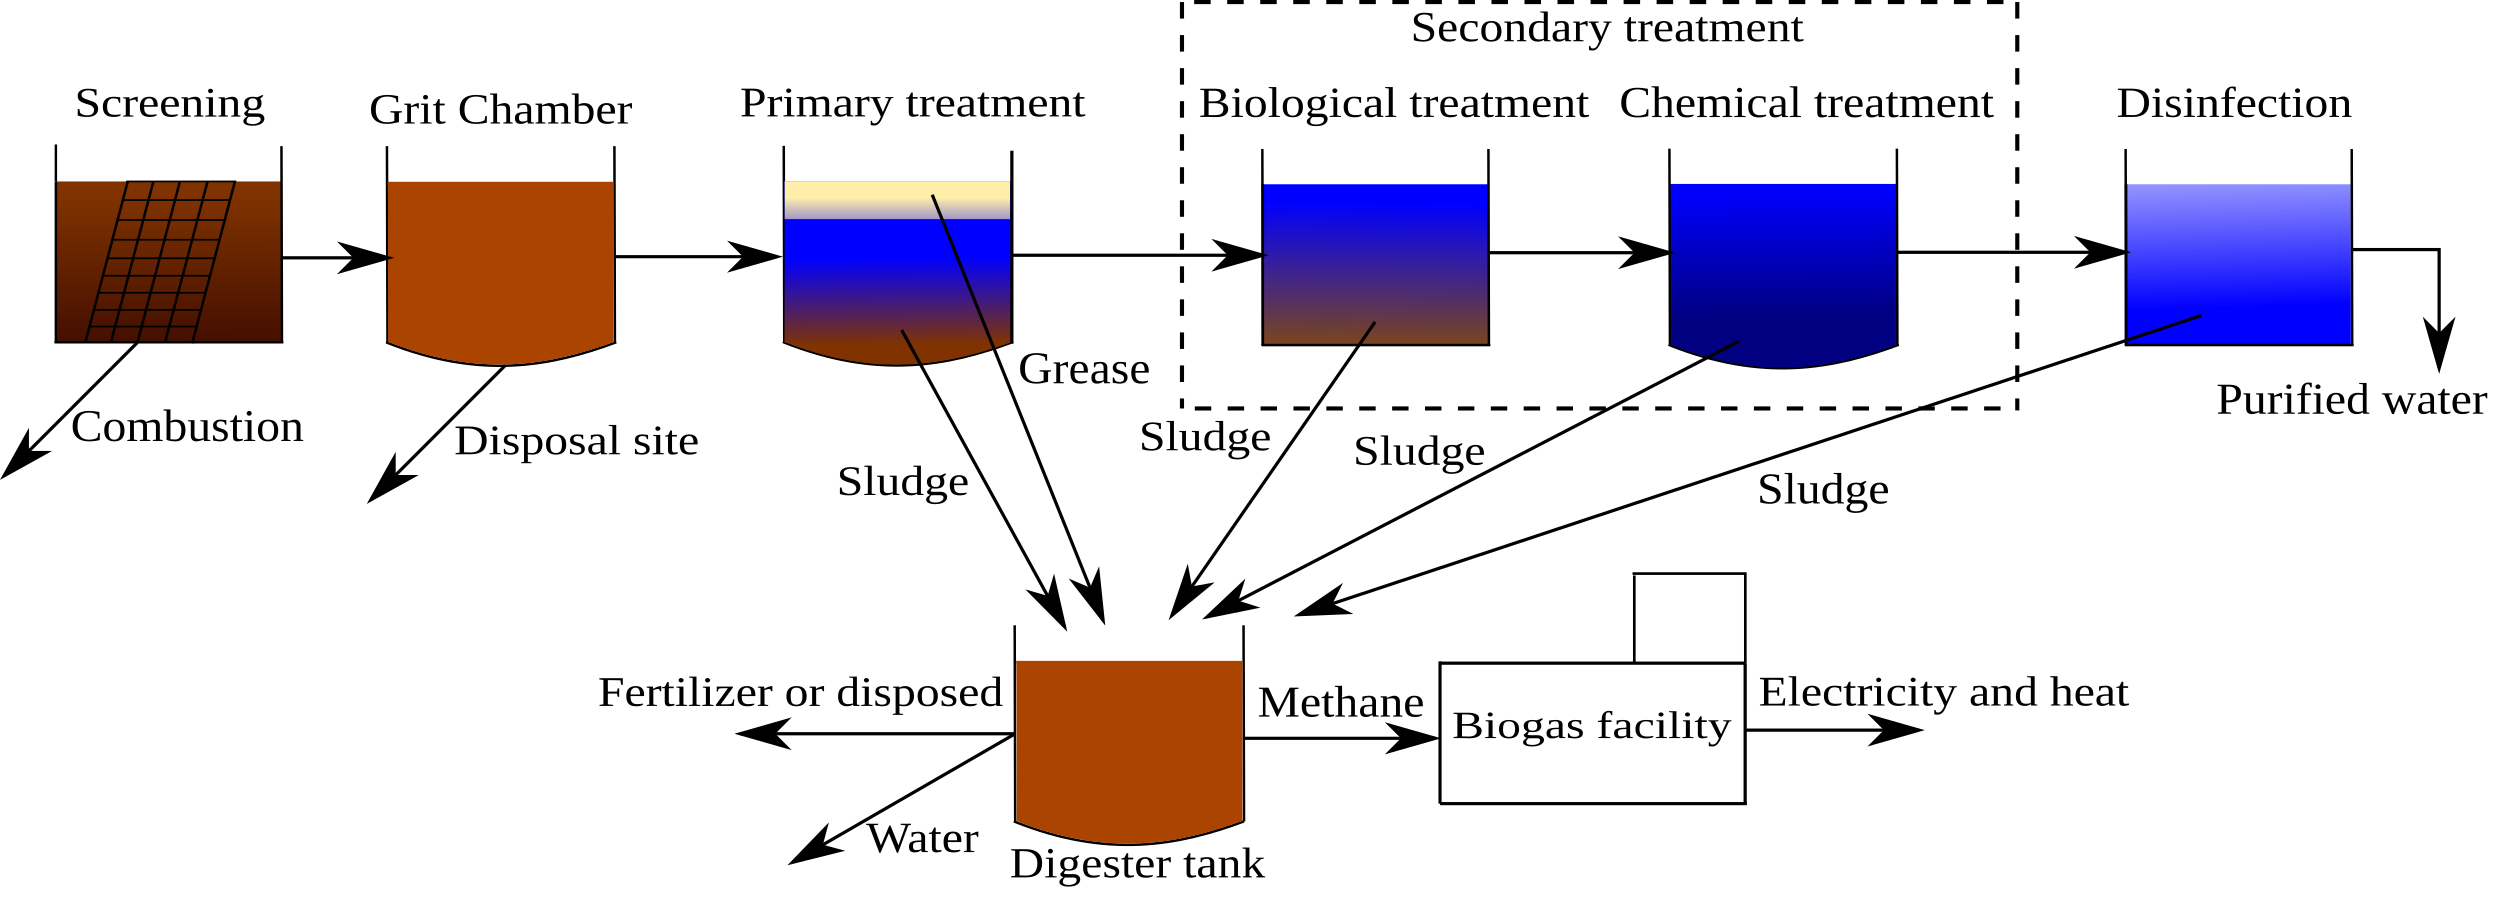
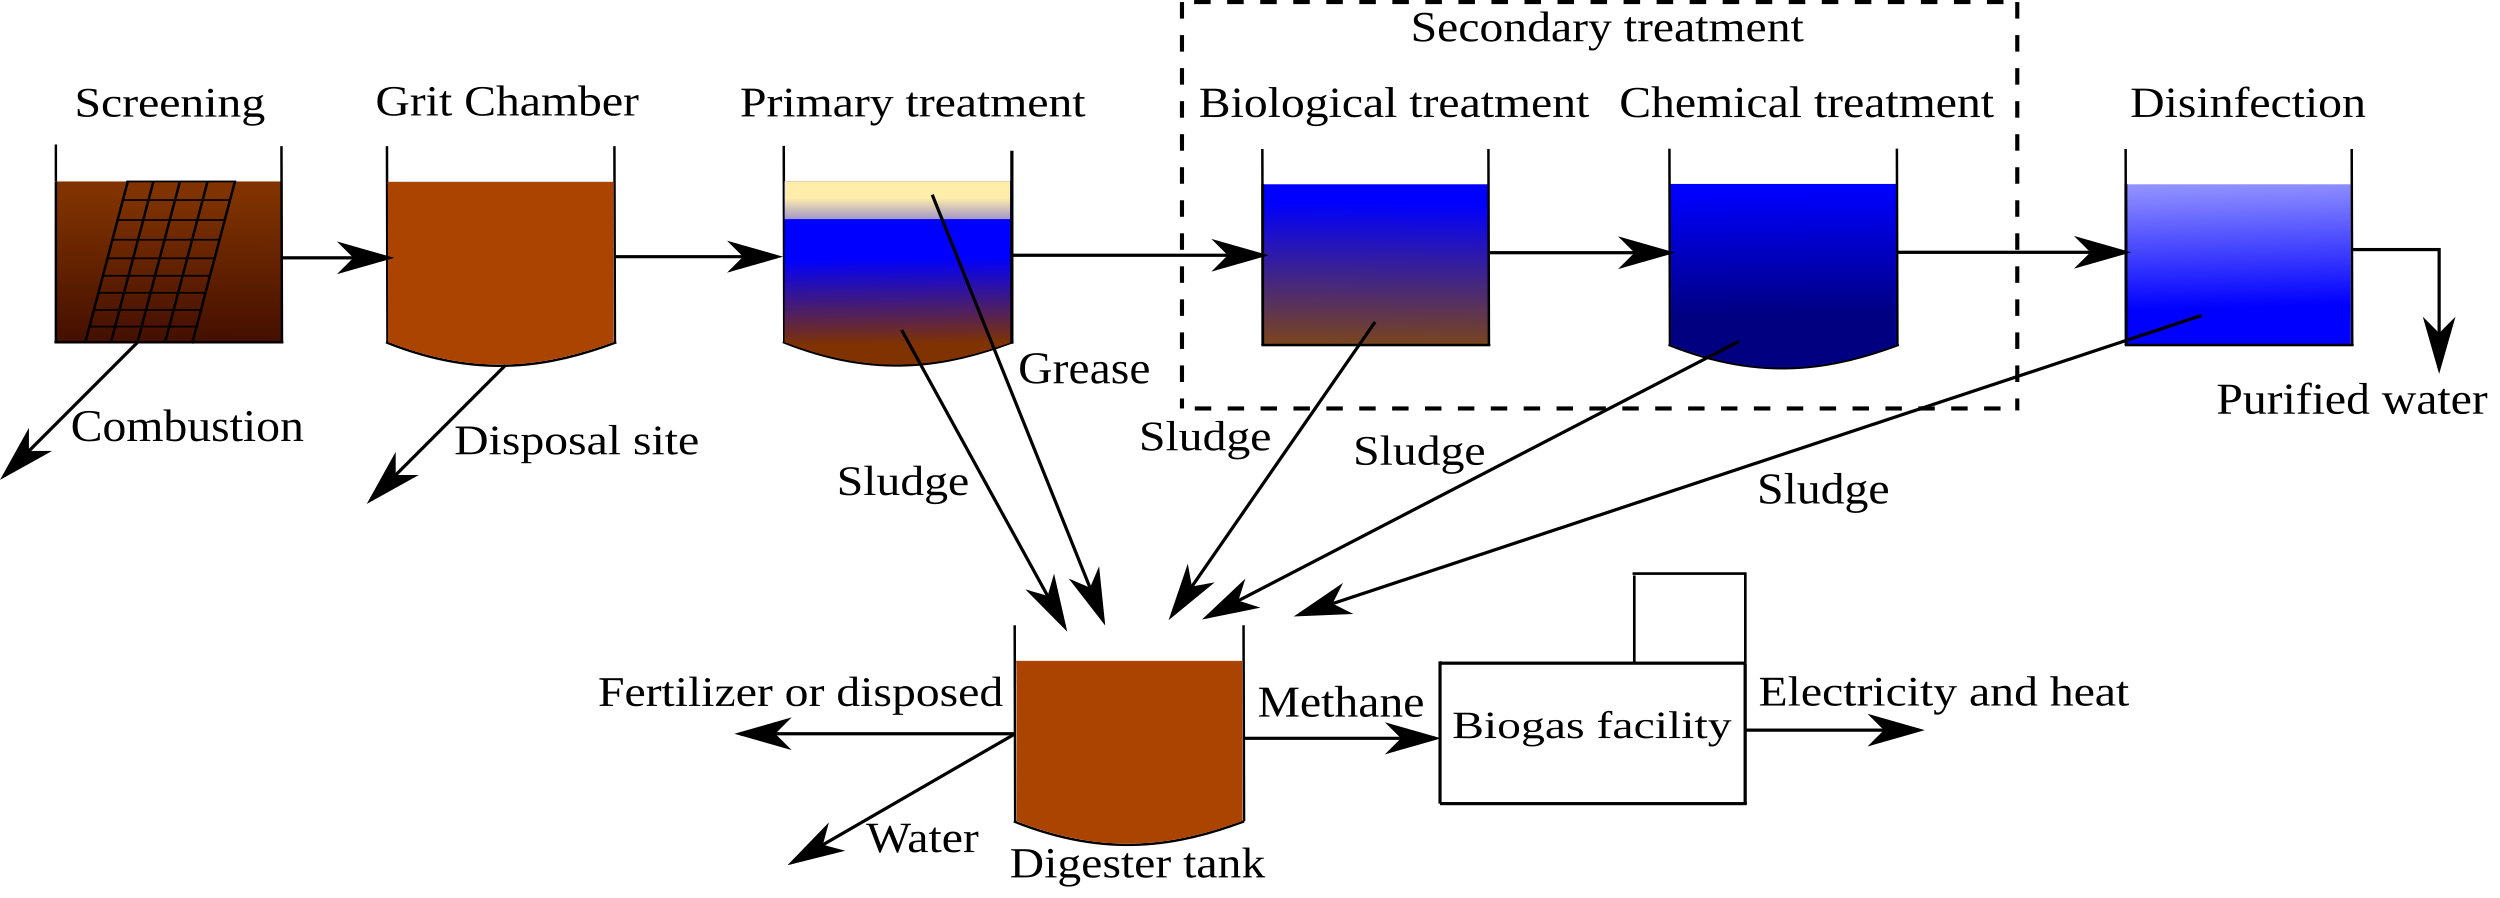
<svg xmlns="http://www.w3.org/2000/svg" xmlns:xlink="http://www.w3.org/1999/xlink" width="205.395mm" height="73.732mm" viewBox="0 0 205.395 73.732" version="1.1" id="svg8445">
  <defs id="defs8439">
    <marker style="overflow:visible" id="marker9866" refX="0" refY="0" orient="auto">
      <path transform="matrix(-0.8,0,0,-0.8,-10,0)" style="fill:#000000;fill-opacity:1;fill-rule:evenodd;stroke:#000000;stroke-width:1pt;stroke-opacity:1" d="M 0,0 5,-5 -12.5,0 5,5 Z" id="path9864" />
    </marker>
    <marker style="overflow:visible" id="marker7467" refX="0" refY="0" orient="auto">
      <path transform="matrix(-0.8,0,0,-0.8,-10,0)" style="fill:#000000;fill-opacity:1;fill-rule:evenodd;stroke:#000000;stroke-width:1pt;stroke-opacity:1" d="M 0,0 5,-5 -12.5,0 5,5 Z" id="path7465" />
    </marker>
    <marker orient="auto" refY="0" refX="0" id="marker6686" style="overflow:visible">
      <path id="path6684" d="M 0,0 5,-5 -12.5,0 5,5 Z" style="fill:#000000;fill-opacity:1;fill-rule:evenodd;stroke:#000000;stroke-width:1pt;stroke-opacity:1" transform="matrix(-0.8,0,0,-0.8,-10,0)" />
    </marker>
    <marker orient="auto" refY="0" refX="0" id="marker6785" style="overflow:visible">
      <path id="path6783" d="M 0,0 5,-5 -12.5,0 5,5 Z" style="fill:#000000;fill-opacity:1;fill-rule:evenodd;stroke:#000000;stroke-width:1pt;stroke-opacity:1" transform="matrix(-0.8,0,0,-0.8,-10,0)" />
    </marker>
    <marker style="overflow:visible" id="marker6178" refX="0" refY="0" orient="auto">
      <path transform="matrix(-0.8,0,0,-0.8,-10,0)" style="fill:#000000;fill-opacity:1;fill-rule:evenodd;stroke:#000000;stroke-width:1pt;stroke-opacity:1" d="M 0,0 5,-5 -12.5,0 5,5 Z" id="path6176" />
    </marker>
    <marker style="overflow:visible" id="marker5956" refX="0" refY="0" orient="auto">
      <path transform="matrix(-0.8,0,0,-0.8,-10,0)" style="fill:#000000;fill-opacity:1;fill-rule:evenodd;stroke:#000000;stroke-width:1pt;stroke-opacity:1" d="M 0,0 5,-5 -12.5,0 5,5 Z" id="path5954" />
    </marker>
    <marker orient="auto" refY="0" refX="0" id="marker5754" style="overflow:visible">
      <path id="path5752" d="M 0,0 5,-5 -12.5,0 5,5 Z" style="fill:#000000;fill-opacity:1;fill-rule:evenodd;stroke:#000000;stroke-width:1pt;stroke-opacity:1" transform="matrix(-0.8,0,0,-0.8,-10,0)" />
    </marker>
    <marker orient="auto" refY="0" refX="0" id="marker5374" style="overflow:visible">
      <path id="path5372" d="M 0,0 5,-5 -12.5,0 5,5 Z" style="fill:#000000;fill-opacity:1;fill-rule:evenodd;stroke:#000000;stroke-width:1pt;stroke-opacity:1" transform="matrix(-0.8,0,0,-0.8,-10,0)" />
    </marker>
    <marker orient="auto" refY="0" refX="0" id="marker5208" style="overflow:visible">
      <path id="path5206" d="M 0,0 5,-5 -12.5,0 5,5 Z" style="fill:#000000;fill-opacity:1;fill-rule:evenodd;stroke:#000000;stroke-width:1pt;stroke-opacity:1" transform="matrix(-0.8,0,0,-0.8,-10,0)" />
    </marker>
    <marker orient="auto" refY="0" refX="0" id="marker5048" style="overflow:visible">
      <path id="path5046" d="M 0,0 5,-5 -12.5,0 5,5 Z" style="fill:#000000;fill-opacity:1;fill-rule:evenodd;stroke:#000000;stroke-width:1pt;stroke-opacity:1" transform="matrix(-0.8,0,0,-0.8,-10,0)" />
    </marker>
    <marker orient="auto" refY="0" refX="0" id="marker4894" style="overflow:visible">
      <path id="path4892" d="M 0,0 5,-5 -12.5,0 5,5 Z" style="fill:#000000;fill-opacity:1;fill-rule:evenodd;stroke:#000000;stroke-width:1pt;stroke-opacity:1" transform="matrix(-0.8,0,0,-0.8,-10,0)" />
    </marker>
    <marker orient="auto" refY="0" refX="0" id="marker4746" style="overflow:visible">
      <path id="path4744" d="M 0,0 5,-5 -12.5,0 5,5 Z" style="fill:#000000;fill-opacity:1;fill-rule:evenodd;stroke:#000000;stroke-width:1pt;stroke-opacity:1" transform="matrix(-0.8,0,0,-0.8,-10,0)" />
    </marker>
    <marker style="overflow:visible" id="marker4490" refX="0" refY="0" orient="auto">
      <path transform="matrix(-0.8,0,0,-0.8,-10,0)" style="fill:#000000;fill-opacity:1;fill-rule:evenodd;stroke:#000000;stroke-width:1pt;stroke-opacity:1" d="M 0,0 5,-5 -12.5,0 5,5 Z" id="path4488" />
    </marker>
    <marker orient="auto" refY="0" refX="0" id="marker5744" style="overflow:visible">
      <path id="path5742" d="M 0,0 5,-5 -12.5,0 5,5 Z" style="fill:#000000;fill-opacity:1;fill-rule:evenodd;stroke:#000000;stroke-width:1pt;stroke-opacity:1" transform="matrix(-0.8,0,0,-0.8,-10,0)" />
    </marker>
    <marker orient="auto" refY="0" refX="0" id="marker5734" style="overflow:visible">
      <path id="path5732" d="M 0,0 5,-5 -12.5,0 5,5 Z" style="fill:#000000;fill-opacity:1;fill-rule:evenodd;stroke:#000000;stroke-width:1pt;stroke-opacity:1" transform="matrix(-0.8,0,0,-0.8,-10,0)" />
    </marker>
    <marker orient="auto" refY="0" refX="0" id="marker5556" style="overflow:visible">
      <path id="path5554" d="M 0,0 5,-5 -12.5,0 5,5 Z" style="fill:#000000;fill-opacity:1;fill-rule:evenodd;stroke:#000000;stroke-width:1pt;stroke-opacity:1" transform="matrix(-0.8,0,0,-0.8,-10,0)" />
    </marker>
    <marker orient="auto" refY="0" refX="0" id="marker5384" style="overflow:visible">
      <path id="path5382" d="M 0,0 5,-5 -12.5,0 5,5 Z" style="fill:#000000;fill-opacity:1;fill-rule:evenodd;stroke:#000000;stroke-width:1pt;stroke-opacity:1" transform="matrix(-0.8,0,0,-0.8,-10,0)" />
    </marker>
    <linearGradient xlink:href="#linearGradient766" id="linearGradient770" x1="82.974" y1="23.476" x2="82.974" y2="26.797" gradientUnits="userSpaceOnUse" gradientTransform="matrix(0.8655555,0,0,1.4677,-251.8149,220.7499)" />
    <linearGradient id="linearGradient766">
      <stop style="stop-color:#ffeeaa;stop-opacity:1;" offset="0" id="stop762" />
      <stop style="stop-color:#ffeeaa;stop-opacity:0;" offset="1" id="stop764" />
    </linearGradient>
    <linearGradient xlink:href="#linearGradient693" id="linearGradient695" x1="195.882" y1="64.449" x2="194.946" y2="39.005" gradientUnits="userSpaceOnUse" gradientTransform="matrix(0.8621174,0,0,0.6990277,-238.3457,219.1479)" />
    <linearGradient id="linearGradient693">
      <stop style="stop-color:#0000ff;stop-opacity:1;" offset="0" id="stop689" />
      <stop style="stop-color:#0000ff;stop-opacity:0;" offset="1" id="stop691" />
    </linearGradient>
    <linearGradient xlink:href="#linearGradient725" id="linearGradient727" x1="160.429" y1="23.617" x2="160.661" y2="38.459" gradientUnits="userSpaceOnUse" gradientTransform="matrix(0.8621174,0,0,0.7028889,-245.5802,237.9957)" />
    <linearGradient id="linearGradient725">
      <stop style="stop-color:#0000ff;stop-opacity:1;" offset="0" id="stop721" />
      <stop style="stop-color:#000080;stop-opacity:1" offset="1" id="stop723" />
    </linearGradient>
    <linearGradient xlink:href="#linearGradient749" id="linearGradient751" x1="82.413" y1="41.718" x2="82.259" y2="31.578" gradientUnits="userSpaceOnUse" gradientTransform="matrix(0.8714984,0,-0.00109889,0.7023816,-252.24,238.0084)" />
    <linearGradient id="linearGradient749">
      <stop style="stop-color:#803300;stop-opacity:1" offset="0" id="stop745" />
      <stop style="stop-color:#0000ff;stop-opacity:1" offset="1" id="stop747" />
    </linearGradient>
    <linearGradient xlink:href="#linearGradient741" id="linearGradient743" x1="122.169" y1="25.067" x2="121.965" y2="41.476" gradientUnits="userSpaceOnUse" gradientTransform="matrix(0.8621174,0,0,0.6990277,-245.5802,238.0842)" />
    <linearGradient id="linearGradient741">
      <stop style="stop-color:#0000ff;stop-opacity:1;" offset="0" id="stop737" />
      <stop style="stop-color:#784421;stop-opacity:1" offset="1" id="stop739" />
    </linearGradient>
    <linearGradient xlink:href="#linearGradient118" id="linearGradient120" x1="16.489" y1="24.054" x2="16.442" y2="48.717" gradientUnits="userSpaceOnUse" gradientTransform="matrix(0.8621174,0,0,0.6990277,-254.9997,238.0842)" />
    <linearGradient id="linearGradient118">
      <stop style="stop-color:#803300;stop-opacity:1;" offset="0" id="stop114" />
      <stop style="stop-color:#2b0000;stop-opacity:1" offset="1" id="stop116" />
    </linearGradient>
  </defs>
  <g id="layer1" transform="translate(253.8879,-238.9675)">
    <rect id="rect104" width="18.574" height="13.211" x="-249.297" y="253.875" style="fill:url(#linearGradient120);fill-opacity:1;stroke-width:0.205" />
    <path style="fill:none;stroke:#000000;stroke-width:0.205px;stroke-linecap:butt;stroke-linejoin:miter;stroke-opacity:1" d="M -249.297,267.085 V 253.875" id="path122" />
    <path style="fill:none;stroke:#000000;stroke-width:0.2px;stroke-linecap:butt;stroke-linejoin:miter;stroke-opacity:1" d="m -249.297,253.875 v -3.038" id="path126" />
    <path style="fill:none;stroke:#000000;stroke-width:0.205px;stroke-linecap:butt;stroke-linejoin:miter;stroke-opacity:1" d="m -230.723,267.085 -0.041,-16.109" id="path128" />
    <path style="fill:none;stroke:#000000;stroke-width:0.207px;stroke-linecap:butt;stroke-linejoin:miter;stroke-opacity:1" d="m -249.411,267.085 h 18.802" id="path134" />
    <path style="fill:none;stroke:#000000;stroke-width:0.205px;stroke-linecap:butt;stroke-linejoin:miter;stroke-opacity:1" d="m -242.597,267.102 3.479,-13.178" id="path136" />
    <path style="fill:none;stroke:#000000;stroke-width:0.205px;stroke-linecap:butt;stroke-linejoin:miter;stroke-opacity:1" d="m -244.764,267.056 3.479,-13.178" id="path136-3" />
    <path style="fill:none;stroke:#000000;stroke-width:0.207px;stroke-linecap:butt;stroke-linejoin:miter;stroke-opacity:1" d="m -238.098,267.163 3.507,-13.267" id="path136-9" />
    <path style="fill:none;stroke:#000000;stroke-width:0.205px;stroke-linecap:butt;stroke-linejoin:miter;stroke-opacity:1" d="m -240.316,267.056 3.479,-13.178" id="path136-5" />
    <path style="fill:none;stroke:#000000;stroke-width:0.205px;stroke-linecap:butt;stroke-linejoin:miter;stroke-opacity:1" d="m -246.874,267.079 3.479,-13.178" id="path136-6" />
    <path style="fill:none;stroke:#000000;stroke-width:0.143px;stroke-linecap:butt;stroke-linejoin:miter;stroke-opacity:1" d="m -243.514,253.875 h 9.04" id="path190" />
    <path style="fill:none;stroke:#000000;stroke-width:0.142px;stroke-linecap:butt;stroke-linejoin:miter;stroke-opacity:1" d="m -243.895,255.404 h 8.926" id="path190-6" />
    <path style="fill:none;stroke:#000000;stroke-width:0.143px;stroke-linecap:butt;stroke-linejoin:miter;stroke-opacity:1" d="m -244.314,257.045 h 8.975" id="path190-8" />
    <path style="fill:none;stroke:#000000;stroke-width:0.143px;stroke-linecap:butt;stroke-linejoin:miter;stroke-opacity:1" d="m -244.765,258.664 h 8.969" id="path190-65" />
    <path style="fill:none;stroke:#000000;stroke-width:0.142px;stroke-linecap:butt;stroke-linejoin:miter;stroke-opacity:1" d="m -245.093,260.189 h 8.912" id="path190-3" />
    <path style="fill:none;stroke:#000000;stroke-width:0.142px;stroke-linecap:butt;stroke-linejoin:miter;stroke-opacity:1" d="m -245.492,261.623 h 8.912" id="path190-4" />
    <path style="fill:none;stroke:#000000;stroke-width:0.142px;stroke-linecap:butt;stroke-linejoin:miter;stroke-opacity:1" d="m -245.834,263.022 h 8.827" id="path190-46" />
    <path style="fill:none;stroke:#000000;stroke-width:0.142px;stroke-linecap:butt;stroke-linejoin:miter;stroke-opacity:1" d="m -246.176,264.432 h 8.898" id="path190-66" />
    <path style="fill:none;stroke:#000000;stroke-width:0.143px;stroke-linecap:butt;stroke-linejoin:miter;stroke-opacity:1" d="m -246.589,265.796 h 8.955" id="path190-659" />
    <path style="fill:none;stroke:#000000;stroke-width:0.205px;stroke-linecap:butt;stroke-linejoin:miter;stroke-opacity:1" d="m -222.055,267.085 -0.041,-16.109" id="path128-6" />
    <path style="fill:none;stroke:#000000;stroke-width:0.205px;stroke-linecap:butt;stroke-linejoin:miter;stroke-opacity:1" d="m -203.368,267.085 -0.041,-16.109" id="path128-3" />
    <path style="fill:none;stroke:#000000;stroke-width:0.207px;stroke-linecap:butt;stroke-linejoin:miter;stroke-opacity:1" d="m -222.169,267.085 c 7.729,3.096 13.528,1.996 18.915,0" id="path134-1" />
    <path style="fill:#aa4400;stroke-width:0.036" d="m -214.052,268.874 c -1.81,-0.105 -3.813,-0.473 -5.652,-1.04 -0.593,-0.183 -1.593,-0.527 -1.868,-0.643 l -0.185,-0.078 9.032,0.001 9.032,10e-4 -0.302,0.115 c -0.921,0.349 -2.694,0.865 -3.851,1.121 -2.032,0.45 -4.246,0.636 -6.207,0.522 z" id="path316" />
    <path style="fill:#aa4400;stroke-width:0.036" d="m -214.358,268.842 c -1.869,-0.154 -3.806,-0.536 -5.585,-1.102 -0.536,-0.171 -1.634,-0.554 -1.67,-0.583 -0.009,-0.008 3.992,-0.013 8.891,-0.013 l 8.908,7.9e-4 -0.35,0.127 c -0.859,0.313 -2.199,0.707 -3.279,0.966 -1.102,0.264 -2.144,0.437 -3.367,0.559 -0.624,0.062 -2.98,0.093 -3.548,0.046 z" id="path318" />
    <path style="fill:#aa4400;stroke-width:0.036" d="m -214.223,268.868 c -1.942,-0.161 -3.545,-0.454 -5.329,-0.976 -0.575,-0.168 -1.869,-0.607 -2.072,-0.702 -0.07,-0.033 -0.184,-0.07 -0.253,-0.082 l -0.127,-0.022 v -6.39 c 0,-3.515 -0.012,-6.481 -0.026,-6.592 l -0.026,-0.201 h 9.287 9.287 v 6.592 6.592 l -0.091,0.022 c -0.05,0.012 -0.383,0.121 -0.74,0.243 -2.566,0.874 -4.794,1.345 -7.133,1.505 -0.447,0.031 -2.445,0.039 -2.776,0.012 z" id="path320" />
    <path style="fill:#aa4400;stroke-width:0.005" d="m -213.324,268.916 c -0.95,-0.025 -1.829,-0.101 -2.757,-0.239 -1.85,-0.275 -3.727,-0.783 -5.68,-1.537 -0.101,-0.039 -0.123,-0.049 -0.111,-0.05 0.022,-0.002 0.106,0.015 0.119,0.024 0.015,0.011 0.221,0.097 0.327,0.137 0.313,0.118 0.891,0.318 1.381,0.477 2.049,0.665 4.318,1.082 6.326,1.164 0.287,0.012 0.434,0.014 0.822,0.014 0.404,4e-5 0.56,-0.003 0.89,-0.016 1.174,-0.048 2.352,-0.183 3.503,-0.401 0.135,-0.026 0.457,-0.091 0.531,-0.107 0.034,-0.008 0.036,-0.008 0.036,-8e-4 0,0.005 -0.006,0.008 -0.021,0.011 -0.012,0.002 -0.102,0.021 -0.2,0.041 -1.322,0.275 -2.593,0.429 -3.935,0.477 -0.202,0.007 -1.023,0.011 -1.229,0.006 z" id="path324" />
    <rect id="rect104-2" width="18.574" height="13.211" x="-150.135" y="254.107" style="fill:url(#linearGradient743);fill-opacity:1;stroke-width:0.205" />
    <path style="fill:none;stroke:#000000;stroke-width:0.205px;stroke-linecap:butt;stroke-linejoin:miter;stroke-opacity:1" d="M -150.135,267.317 V 254.107" id="path122-4" />
    <path style="fill:none;stroke:#000000;stroke-width:0.205px;stroke-linecap:butt;stroke-linejoin:miter;stroke-opacity:1" d="m -131.561,267.317 -0.041,-16.109" id="path128-62" />
    <path style="fill:none;stroke:#000000;stroke-width:0.207px;stroke-linecap:butt;stroke-linejoin:miter;stroke-opacity:1" d="m -150.248,267.317 h 18.802" id="path134-5" />
    <path style="fill:none;stroke:#000000;stroke-width:0.205px;stroke-linecap:butt;stroke-linejoin:miter;stroke-opacity:1" d="m -150.135,267.317 -0.041,-16.109" id="path128-3-0" />
    <rect style="fill:#0000ff;stroke-width:0.205" id="rect270-5" width="18.688" height="13.211" x="-189.455" y="253.848" />
    <path style="fill:none;stroke:#000000;stroke-width:0.205px;stroke-linecap:butt;stroke-linejoin:miter;stroke-opacity:1" d="m -189.455,267.059 -0.041,-16.109" id="path128-6-2" />
    <path style="fill:none;stroke:#000000;stroke-width:0.207px;stroke-linecap:butt;stroke-linejoin:miter;stroke-opacity:1" d="m -189.569,267.059 c 7.729,3.096 13.528,1.996 18.915,0" id="path134-1-9" />
    <path style="fill:#aa4400;stroke-width:0.036" d="m -181.452,268.847 c -1.81,-0.105 -3.813,-0.473 -5.652,-1.04 -0.593,-0.183 -1.593,-0.527 -1.868,-0.643 l -0.185,-0.078 9.032,0.001 9.032,10e-4 -0.302,0.115 c -0.921,0.349 -2.694,0.865 -3.851,1.121 -2.032,0.45 -4.246,0.636 -6.207,0.522 z" id="path316-0" />
    <path style="fill:#aa4400;stroke-width:0.036" d="m -181.757,268.816 c -1.869,-0.154 -3.806,-0.536 -5.585,-1.102 -0.536,-0.171 -1.634,-0.554 -1.67,-0.583 -0.009,-0.008 3.992,-0.013 8.891,-0.013 l 8.908,7.9e-4 -0.35,0.127 c -0.859,0.313 -2.199,0.707 -3.279,0.966 -1.102,0.264 -2.144,0.437 -3.367,0.559 -0.624,0.062 -2.98,0.093 -3.548,0.046 z" id="path318-2" />
    <path style="fill:url(#linearGradient751);fill-opacity:1;stroke-width:0.037" d="m -181.609,268.899 c -1.953,-0.161 -3.565,-0.456 -5.359,-0.98 -0.578,-0.169 -1.879,-0.609 -2.083,-0.705 -0.07,-0.033 -0.185,-0.07 -0.255,-0.082 l -0.127,-0.022 0.01,-6.415 c 0.005,-3.528 -0.002,-6.506 -0.016,-6.617 l -0.026,-0.202 h 9.34 9.34 l -0.01,6.617 -0.01,6.617 -0.092,0.022 c -0.05,0.012 -0.385,0.122 -0.744,0.244 -2.583,0.878 -4.824,1.35 -7.176,1.511 -0.449,0.031 -2.459,0.039 -2.792,0.012 z" id="path320-1" />
    <rect style="fill:#0000ff;stroke-width:0.205" id="rect270-57" width="18.688" height="13.211" x="-116.69" y="254.079" />
    <path style="fill:none;stroke:#000000;stroke-width:0.205px;stroke-linecap:butt;stroke-linejoin:miter;stroke-opacity:1" d="m -116.69,267.289 -0.041,-16.109" id="path128-6-7" />
    <path style="fill:none;stroke:#000000;stroke-width:0.205px;stroke-linecap:butt;stroke-linejoin:miter;stroke-opacity:1" d="m -98.002,267.289 -0.041,-16.109" id="path128-3-2" />
    <path style="fill:none;stroke:#000000;stroke-width:0.207px;stroke-linecap:butt;stroke-linejoin:miter;stroke-opacity:1" d="m -116.804,267.289 c 7.729,3.096 13.528,1.996 18.915,0" id="path134-1-4" />
    <path style="fill:#aa4400;stroke-width:0.036" d="m -108.992,269.046 c -1.869,-0.154 -3.806,-0.536 -5.585,-1.102 -0.536,-0.171 -1.634,-0.554 -1.67,-0.583 -0.009,-0.008 3.992,-0.013 8.891,-0.013 l 8.908,7.9e-4 -0.35,0.127 c -0.859,0.313 -2.199,0.707 -3.279,0.966 -1.102,0.264 -2.144,0.437 -3.367,0.559 -0.624,0.062 -2.98,0.093 -3.548,0.046 z" id="path318-28" />
    <path style="fill:url(#linearGradient727);fill-opacity:1;stroke-width:0.036" d="m -108.831,269.14 c -1.933,-0.161 -3.528,-0.456 -5.302,-0.981 -0.572,-0.169 -1.86,-0.61 -2.062,-0.705 -0.069,-0.033 -0.183,-0.07 -0.252,-0.082 l -0.126,-0.022 v -6.42 c 0,-3.531 -0.012,-6.511 -0.026,-6.622 l -0.026,-0.202 h 9.24 9.24 v 6.622 6.622 l -0.091,0.022 c -0.05,0.012 -0.381,0.122 -0.736,0.244 -2.553,0.878 -4.77,1.351 -7.097,1.512 -0.445,0.031 -2.433,0.039 -2.762,0.012 z" id="path320-0" />
    <path style="fill:none;stroke:#000000;stroke-width:0.205px;stroke-linecap:butt;stroke-linejoin:miter;stroke-opacity:1" d="m -170.482,306.447 -0.041,-16.109" id="path128-6-72" />
    <path style="fill:none;stroke:#000000;stroke-width:0.205px;stroke-linecap:butt;stroke-linejoin:miter;stroke-opacity:1" d="m -151.68,306.447 -0.041,-16.109" id="path128-3-23" />
    <path style="fill:none;stroke:#000000;stroke-width:0.207px;stroke-linecap:butt;stroke-linejoin:miter;stroke-opacity:1" d="m -170.596,306.447 c 7.729,3.096 13.528,1.996 18.915,0" id="path134-1-45" />
    <path style="fill:#aa4400;stroke-width:0.036" d="m -162.479,308.235 c -1.81,-0.105 -3.813,-0.473 -5.652,-1.04 -0.593,-0.183 -1.593,-0.527 -1.868,-0.643 l -0.185,-0.078 9.032,0.001 9.032,10e-4 -0.302,0.115 c -0.921,0.349 -2.694,0.865 -3.851,1.121 -2.032,0.45 -4.246,0.636 -6.207,0.522 z" id="path316-04" />
    <path style="fill:#aa4400;stroke-width:0.036" d="m -162.784,308.204 c -1.869,-0.154 -3.806,-0.536 -5.585,-1.102 -0.536,-0.171 -1.634,-0.554 -1.67,-0.583 -0.009,-0.008 3.992,-0.013 8.891,-0.013 l 8.908,7.9e-4 -0.35,0.127 c -0.859,0.313 -2.199,0.707 -3.279,0.966 -1.102,0.264 -2.144,0.437 -3.367,0.559 -0.624,0.062 -2.98,0.093 -3.548,0.046 z" id="path318-8" />
    <path style="fill:#aa4400;stroke-width:0.036" d="m -162.569,308.215 c -1.946,-0.16 -3.552,-0.454 -5.339,-0.975 -0.576,-0.168 -1.873,-0.606 -2.076,-0.702 -0.07,-0.033 -0.184,-0.07 -0.254,-0.082 l -0.127,-0.022 v -6.384 c 0,-3.511 -0.012,-6.475 -0.026,-6.585 l -0.026,-0.201 h 9.304 9.304 v 6.586 6.586 l -0.091,0.022 c -0.05,0.012 -0.384,0.121 -0.741,0.243 -2.571,0.874 -4.803,1.343 -7.146,1.504 -0.448,0.031 -2.45,0.039 -2.781,0.012 z" id="path320-9" />
    <path style="fill:#aa4400;stroke-width:0.005" d="m -161.751,308.277 c -0.95,-0.025 -1.829,-0.101 -2.757,-0.239 -1.85,-0.275 -3.727,-0.783 -5.68,-1.537 -0.101,-0.039 -0.123,-0.049 -0.111,-0.05 0.022,-0.002 0.106,0.015 0.119,0.024 0.015,0.011 0.221,0.097 0.327,0.137 0.313,0.118 0.891,0.318 1.381,0.477 2.049,0.665 4.318,1.082 6.326,1.164 0.287,0.012 0.434,0.014 0.822,0.014 0.404,3e-5 0.56,-0.003 0.89,-0.016 1.174,-0.048 2.352,-0.183 3.503,-0.401 0.135,-0.026 0.457,-0.091 0.531,-0.107 0.034,-0.008 0.036,-0.008 0.036,-8e-4 0,0.005 -0.006,0.009 -0.021,0.011 -0.012,0.002 -0.102,0.021 -0.2,0.041 -1.322,0.275 -2.593,0.429 -3.935,0.477 -0.202,0.007 -1.023,0.011 -1.229,0.006 z" id="path324-1" />
    <rect id="rect104-2-5" width="18.574" height="13.211" x="-79.323" y="254.106" style="fill:url(#linearGradient695);fill-opacity:1;stroke-width:0.205" />
    <path style="fill:none;stroke:#000000;stroke-width:0.205px;stroke-linecap:butt;stroke-linejoin:miter;stroke-opacity:1" d="m -79.209,267.316 v -13.211" id="path122-4-6" />
    <path style="fill:none;stroke:#000000;stroke-width:0.205px;stroke-linecap:butt;stroke-linejoin:miter;stroke-opacity:1" d="m -60.635,267.316 -0.041,-16.109" id="path128-62-2" />
    <path style="fill:none;stroke:#000000;stroke-width:0.207px;stroke-linecap:butt;stroke-linejoin:miter;stroke-opacity:1" d="m -79.323,267.316 h 18.802" id="path134-5-9" />
    <path style="fill:none;stroke:#000000;stroke-width:0.205px;stroke-linecap:butt;stroke-linejoin:miter;stroke-opacity:1" d="m -79.209,267.316 -0.041,-16.109" id="path128-3-0-6" />
    <text xml:space="preserve" style="font-style:normal;font-variant:normal;font-weight:normal;font-stretch:normal;font-size:3.686px;line-height:1.25;font-family:'Times New Roman';-inkscape-font-specification:'Times New Roman, ';letter-spacing:0px;word-spacing:0px;fill:#000000;fill-opacity:1;stroke:none;stroke-width:0.215" x="-233.089" y="264.198" id="text651" transform="scale(1.062972,0.9407589)">
      <tspan id="tspan649" x="-233.089" y="264.198" style="font-style:normal;font-variant:normal;font-weight:normal;font-stretch:normal;font-size:3.686px;font-family:'Times New Roman';-inkscape-font-specification:'Times New Roman, ';stroke-width:0.215">Screening</tspan>
    </text>
-     <text xml:space="preserve" style="font-style:normal;font-variant:normal;font-weight:normal;font-stretch:normal;font-size:3.729px;line-height:1.25;font-family:'Times New Roman';-inkscape-font-specification:'Times New Roman, ';letter-spacing:0px;word-spacing:0px;fill:#000000;fill-opacity:1;stroke:none;stroke-width:0.217" x="-212.809" y="261.72" id="text659" transform="scale(1.050587,0.9518488)">
-       <tspan x="-212.809" y="261.72" style="font-style:normal;font-variant:normal;font-weight:normal;font-stretch:normal;font-size:3.729px;line-height:0px;font-family:'Times New Roman';-inkscape-font-specification:'Times New Roman, ';stroke-width:0.217" id="tspan661">Grit Chamber</tspan>
+     <text xml:space="preserve" style="font-style:normal;font-variant:normal;font-weight:normal;font-stretch:normal;font-size:3.729px;line-height:1.25;font-family:'Times New Roman';-inkscape-font-specification:'Times New Roman, ';letter-spacing:0px;word-spacing:0px;fill:#000000;fill-opacity:1;stroke:none;stroke-width:0.217" x="-212.305" y="261.025" id="text659" transform="scale(1.050587,0.9518487)">
+       <tspan x="-212.305" y="261.025" style="font-style:normal;font-variant:normal;font-weight:normal;font-stretch:normal;font-size:3.729px;line-height:0px;font-family:'Times New Roman';-inkscape-font-specification:'Times New Roman, ';stroke-width:0.217" id="tspan661">Grit Chamber</tspan>
    </text>
    <text xml:space="preserve" style="font-style:normal;font-variant:normal;font-weight:normal;font-stretch:normal;font-size:3.686px;line-height:1.25;font-family:'Times New Roman';-inkscape-font-specification:'Times New Roman, ';letter-spacing:0px;word-spacing:0px;fill:#000000;fill-opacity:1;stroke:none;stroke-width:0.215" x="-181.657" y="264.178" id="text667" transform="scale(1.062972,0.9407589)">
      <tspan id="tspan665" x="-181.657" y="264.178" style="font-style:normal;font-variant:normal;font-weight:normal;font-stretch:normal;font-size:3.686px;font-family:'Times New Roman';-inkscape-font-specification:'Times New Roman, ';stroke-width:0.215">Primary treatment</tspan>
    </text>
    <text xml:space="preserve" style="font-style:normal;font-variant:normal;font-weight:normal;font-stretch:normal;font-size:3.724px;line-height:1.25;font-family:'Times New Roman';-inkscape-font-specification:'Times New Roman, ';letter-spacing:0px;word-spacing:0px;fill:#000000;fill-opacity:1;stroke:none;stroke-width:0.217" x="-131.171" y="254.959" id="text679" transform="scale(1.052004,0.950567)">
      <tspan id="tspan677" x="-131.171" y="254.959" style="font-style:normal;font-variant:normal;font-weight:normal;font-stretch:normal;font-size:3.724px;font-family:'Times New Roman';-inkscape-font-specification:'Times New Roman, ';stroke-width:0.217">Secondary treatment</tspan>
    </text>
    <text xml:space="preserve" style="font-style:normal;font-variant:normal;font-weight:normal;font-stretch:normal;font-size:3.724px;line-height:1.25;font-family:'Times New Roman';-inkscape-font-specification:'Times New Roman, ';letter-spacing:0px;word-spacing:0px;fill:#000000;fill-opacity:1;stroke:none;stroke-width:0.217" x="-147.716" y="261.502" id="text683" transform="scale(1.052004,0.950567)">
      <tspan id="tspan681" x="-147.716" y="261.502" style="font-style:normal;font-variant:normal;font-weight:normal;font-stretch:normal;font-size:3.724px;font-family:'Times New Roman';-inkscape-font-specification:'Times New Roman, ';stroke-width:0.217">Biological treatment</tspan>
    </text>
    <text xml:space="preserve" style="font-style:normal;font-variant:normal;font-weight:normal;font-stretch:normal;font-size:3.778px;line-height:1.25;font-family:'Times New Roman';-inkscape-font-specification:'Times New Roman, ';letter-spacing:0px;word-spacing:0px;fill:#000000;fill-opacity:1;stroke:none;stroke-width:0.22" x="-116.535" y="257.796" id="text687" transform="scale(1.037056,0.9642684)">
      <tspan id="tspan685" x="-116.535" y="257.796" style="font-style:normal;font-variant:normal;font-weight:normal;font-stretch:normal;font-size:3.778px;font-family:'Times New Roman';-inkscape-font-specification:'Times New Roman, ';stroke-width:0.22">Chemical treatment</tspan>
    </text>
    <rect style="fill:url(#linearGradient770);fill-opacity:1;stroke-width:0.298" id="rect757" width="18.532" height="3.121" x="-189.42" y="253.848" />
    <path style="fill:none;stroke:#000000;stroke-width:0.339;stroke-linecap:butt;stroke-linejoin:miter;stroke-miterlimit:4;stroke-dasharray:1.357, 1.357;stroke-dashoffset:0;stroke-opacity:1" d="M -89.286,239.137 H -156.07" id="path1577" />
    <path style="fill:none;stroke:#000000;stroke-width:0.339;stroke-linecap:butt;stroke-linejoin:miter;stroke-miterlimit:4;stroke-dasharray:1.357, 1.357;stroke-dashoffset:0;stroke-opacity:1" d="m -156.779,239.137 v 33.39" id="path1579" />
    <path style="fill:none;stroke:#000000;stroke-width:0.338;stroke-linecap:butt;stroke-linejoin:miter;stroke-miterlimit:4;stroke-dasharray:1.351, 1.351;stroke-dashoffset:0;stroke-opacity:1" d="m -155.726,272.526 h 66.642" id="path1581" />
    <path style="fill:none;stroke:#000000;stroke-width:0.339;stroke-linecap:butt;stroke-linejoin:miter;stroke-miterlimit:4;stroke-dasharray:1.357, 1.357;stroke-dashoffset:0;stroke-opacity:1" d="m -88.152,239.137 v 33.551" id="path1585" />
    <path style="fill:none;stroke:#000000;stroke-width:0.263px;stroke-linecap:butt;stroke-linejoin:miter;stroke-opacity:1" d="m -135.625,293.452 h 25.117" id="path1593" />
    <path style="fill:none;stroke:#000000;stroke-width:0.259px;stroke-linecap:butt;stroke-linejoin:miter;stroke-opacity:1" d="M -135.578,304.992 V 293.311" id="path1603" />
    <path style="fill:none;stroke:#000000;stroke-width:0.218px;stroke-linecap:butt;stroke-linejoin:miter;stroke-opacity:1" d="m -119.617,293.397 v -7.15" id="path1605" />
    <path style="fill:none;stroke:#000000;stroke-width:0.218px;stroke-linecap:butt;stroke-linejoin:miter;stroke-opacity:1" d="m -110.496,293.443 v -7.351 h -9.265" id="path1611" />
    <text xml:space="preserve" style="font-style:normal;font-variant:normal;font-weight:normal;font-stretch:normal;font-size:3.528px;line-height:1.25;font-family:'Times New Roman';-inkscape-font-specification:'Times New Roman, ';letter-spacing:0px;word-spacing:0px;fill:#000000;fill-opacity:1;stroke:none;stroke-width:0.205" x="-121.19" y="332.726" id="text683-1" transform="scale(1.110545,0.900459)">
      <tspan id="tspan681-5" x="-121.19" y="332.726" style="font-style:normal;font-variant:normal;font-weight:normal;font-stretch:normal;font-size:3.528px;font-family:'Times New Roman';-inkscape-font-specification:'Times New Roman, ';stroke-width:0.205">Biogas facility</tspan>
    </text>
    <path style="fill:none;stroke:#000000;stroke-width:0.265px;stroke-linecap:butt;stroke-linejoin:miter;stroke-opacity:1;marker-end:url(#marker5384)" d="m -179.81,266.079 13.361,24.342" id="path2267" />
    <path style="fill:none;stroke:#000000;stroke-width:0.265px;stroke-linecap:butt;stroke-linejoin:miter;stroke-opacity:1;marker-end:url(#marker5556)" d="m -177.297,254.967 14.023,34.925" id="path2269" />
    <path style="fill:none;stroke:#000000;stroke-width:0.265px;stroke-linecap:butt;stroke-linejoin:miter;stroke-opacity:1;marker-end:url(#marker5734)" d="m -140.916,265.418 -16.669,24.077" id="path2273" />
    <path style="fill:none;stroke:#000000;stroke-width:0.265px;stroke-linecap:butt;stroke-linejoin:miter;stroke-opacity:1;marker-end:url(#marker5744)" d="m -111.019,267.005 -43.656,22.622" id="path2275" />
    <text xml:space="preserve" style="font-style:normal;font-variant:normal;font-weight:normal;font-stretch:normal;font-size:3.686px;line-height:1.25;font-family:'Times New Roman';-inkscape-font-specification:'Times New Roman, ';letter-spacing:0px;word-spacing:0px;fill:#000000;fill-opacity:1;stroke:none;stroke-width:0.215" x="-174.179" y="297.245" id="text667-2" transform="scale(1.062972,0.9407589)">
      <tspan id="tspan665-5" x="-174.179" y="297.245" style="font-style:normal;font-variant:normal;font-weight:normal;font-stretch:normal;font-size:3.686px;font-family:'Times New Roman';-inkscape-font-specification:'Times New Roman, ';stroke-width:0.215">Sludge</tspan>
    </text>
    <text xml:space="preserve" style="font-style:normal;font-variant:normal;font-weight:normal;font-stretch:normal;font-size:3.686px;line-height:1.25;font-family:'Times New Roman';-inkscape-font-specification:'Times New Roman, ';letter-spacing:0px;word-spacing:0px;fill:#000000;fill-opacity:1;stroke:none;stroke-width:0.215" x="-150.821" y="293.337" id="text667-2-2" transform="scale(1.062972,0.9407589)">
      <tspan id="tspan665-5-4" x="-150.821" y="293.337" style="font-style:normal;font-variant:normal;font-weight:normal;font-stretch:normal;font-size:3.686px;font-family:'Times New Roman';-inkscape-font-specification:'Times New Roman, ';stroke-width:0.215">Sludge</tspan>
    </text>
    <text xml:space="preserve" style="font-style:normal;font-variant:normal;font-weight:normal;font-stretch:normal;font-size:3.686px;line-height:1.25;font-family:'Times New Roman';-inkscape-font-specification:'Times New Roman, ';letter-spacing:0px;word-spacing:0px;fill:#000000;fill-opacity:1;stroke:none;stroke-width:0.215" x="-134.268" y="294.602" id="text667-2-1" transform="scale(1.062972,0.9407589)">
      <tspan id="tspan665-5-8" x="-134.268" y="294.602" style="font-style:normal;font-variant:normal;font-weight:normal;font-stretch:normal;font-size:3.686px;font-family:'Times New Roman';-inkscape-font-specification:'Times New Roman, ';stroke-width:0.215">Sludge</tspan>
    </text>
    <text xml:space="preserve" style="font-style:normal;font-variant:normal;font-weight:normal;font-stretch:normal;font-size:3.833px;line-height:1.25;font-family:'Times New Roman';-inkscape-font-specification:'Times New Roman, ';letter-spacing:0px;word-spacing:0px;fill:#000000;fill-opacity:1;stroke:none;stroke-width:0.223" x="-166.552" y="276.447" id="text667-2-17" transform="scale(1.022147,0.9783329)">
      <tspan id="tspan665-5-6" x="-166.552" y="276.447" style="font-style:normal;font-variant:normal;font-weight:normal;font-stretch:normal;font-size:3.833px;font-family:'Times New Roman';-inkscape-font-specification:'Times New Roman, ';stroke-width:0.223">Grease</tspan>
    </text>
    <path style="fill:none;stroke:#000000;stroke-width:0.265px;stroke-linecap:butt;stroke-linejoin:miter;stroke-opacity:1;marker-end:url(#marker4490)" d="m -230.713,260.15 h 8.7" id="path3643" />
    <path style="fill:none;stroke:#000000;stroke-width:0.259px;stroke-linecap:butt;stroke-linejoin:miter;stroke-opacity:1;marker-end:url(#marker4746)" d="m -203.305,260.056 h 13.245" id="path3656" />
    <path style="fill:none;stroke:#000000;stroke-width:0.265px;stroke-linecap:butt;stroke-linejoin:miter;stroke-opacity:1;marker-end:url(#marker4894)" d="m -170.775,259.939 h 20.603" id="path3658" />
    <path style="fill:none;stroke:#000000;stroke-width:0.265px;stroke-linecap:butt;stroke-linejoin:miter;stroke-opacity:1;marker-end:url(#marker5048)" d="m -131.509,259.729 h 14.753" id="path3660" />
    <path style="fill:none;stroke:#000000;stroke-width:0.265px;stroke-linecap:butt;stroke-linejoin:miter;stroke-opacity:1;marker-end:url(#marker5208)" d="m -98.021,259.696 h 18.719" id="path3662" />
    <path style="fill:none;stroke:#000000;stroke-width:0.265px;stroke-linecap:butt;stroke-linejoin:miter;stroke-opacity:1;marker-end:url(#marker5374)" d="m -60.649,259.472 h 7.156 v 9.705" id="path4436" />
    <text xml:space="preserve" style="font-style:normal;font-variant:normal;font-weight:normal;font-stretch:normal;font-size:3.778px;line-height:1.25;font-family:'Times New Roman';-inkscape-font-specification:'Times New Roman, ';letter-spacing:0px;word-spacing:0px;fill:#000000;fill-opacity:1;stroke:none;stroke-width:0.22" x="-69.245" y="283.036" id="text687-5" transform="scale(1.036918,0.964396)">
      <tspan id="tspan685-9" x="-69.245" y="283.036" style="font-style:normal;font-variant:normal;font-weight:normal;font-stretch:normal;font-size:3.778px;font-family:'Times New Roman';-inkscape-font-specification:'Times New Roman, ';stroke-width:0.22">Purified water</tspan>
    </text>
    <text xml:space="preserve" style="font-style:normal;font-variant:normal;font-weight:normal;font-stretch:normal;font-size:3.724px;line-height:1.25;font-family:'Times New Roman';-inkscape-font-specification:'Times New Roman, ';letter-spacing:0px;word-spacing:0px;fill:#000000;fill-opacity:1;stroke:none;stroke-width:0.217" x="-162.482" y="327.229" id="text687-1" transform="scale(1.052004,0.950567)">
      <tspan id="tspan685-5" x="-162.482" y="327.229" style="font-style:normal;font-variant:normal;font-weight:normal;font-stretch:normal;font-size:3.724px;font-family:'Times New Roman';-inkscape-font-specification:'Times New Roman, ';stroke-width:0.217">Digester tank</tspan>
    </text>
    <path style="fill:none;stroke:#000000;stroke-width:0.26px;stroke-linecap:butt;stroke-linejoin:miter;stroke-opacity:1;marker-end:url(#marker5754)" d="m -151.621,299.625 h 15.625" id="path4476" />
    <path style="fill:none;stroke:#000000;stroke-width:0.26px;stroke-linecap:butt;stroke-linejoin:miter;stroke-opacity:1" d="m -135.578,304.992 h 25.202" id="path5942" />
    <path style="fill:none;stroke:#000000;stroke-width:0.265px;stroke-linecap:butt;stroke-linejoin:miter;stroke-opacity:1" d="m -110.509,293.452 v 11.6" id="path5944" />
    <path style="fill:none;stroke:#000000;stroke-width:0.265px;stroke-linecap:butt;stroke-linejoin:miter;stroke-opacity:1;marker-end:url(#marker5956)" d="m -110.489,298.954 h 14.221" id="path5946" />
    <text xml:space="preserve" style="font-style:normal;font-variant:normal;font-weight:normal;font-stretch:normal;font-size:3.686px;line-height:1.25;font-family:'Times New Roman';-inkscape-font-specification:'Times New Roman, ';letter-spacing:0px;word-spacing:0px;fill:#000000;fill-opacity:1;stroke:none;stroke-width:0.215" x="-102.931" y="315.63" id="text687-51" transform="scale(1.062972,0.9407589)">
      <tspan id="tspan685-2" x="-102.931" y="315.63" style="font-style:normal;font-variant:normal;font-weight:normal;font-stretch:normal;font-size:3.686px;font-family:'Times New Roman';-inkscape-font-specification:'Times New Roman, ';stroke-width:0.215">Electricity and heat</tspan>
    </text>
    <text xml:space="preserve" style="font-style:normal;font-variant:normal;font-weight:normal;font-stretch:normal;font-size:3.778px;line-height:1.25;font-family:'Times New Roman';-inkscape-font-specification:'Times New Roman, ';letter-spacing:0px;word-spacing:0px;fill:#000000;fill-opacity:1;stroke:none;stroke-width:0.22" x="-145.207" y="308.838" id="text687-4" transform="scale(1.036918,0.964396)">
      <tspan id="tspan685-4" x="-145.207" y="308.838" style="font-style:normal;font-variant:normal;font-weight:normal;font-stretch:normal;font-size:3.778px;font-family:'Times New Roman';-inkscape-font-specification:'Times New Roman, ';stroke-width:0.22">Methane</tspan>
    </text>
    <path style="fill:none;stroke:#000000;stroke-width:0.265px;stroke-linecap:butt;stroke-linejoin:miter;stroke-opacity:1;marker-end:url(#marker6178)" d="m -170.484,299.251 h -22.556" id="path6168" />
    <text xml:space="preserve" style="font-style:normal;font-variant:normal;font-weight:normal;font-stretch:normal;font-size:3.686px;line-height:1.25;font-family:'Times New Roman';-inkscape-font-specification:'Times New Roman, ';letter-spacing:0px;word-spacing:0px;fill:#000000;fill-opacity:1;stroke:none;stroke-width:0.215" x="-192.649" y="315.637" id="text687-55" transform="scale(1.062876,0.9408437)">
      <tspan id="tspan685-97" x="-192.649" y="315.637" style="font-style:normal;font-variant:normal;font-weight:normal;font-stretch:normal;font-size:3.686px;font-family:'Times New Roman';-inkscape-font-specification:'Times New Roman, ';stroke-width:0.215">Fertilizer or disposed</tspan>
    </text>
    <path style="fill:none;stroke:#000000;stroke-width:0.265px;stroke-linecap:butt;stroke-linejoin:miter;stroke-opacity:1;marker-end:url(#marker6785)" d="m -242.597,267.102 -10.928,10.928" id="path6775" />
    <path style="fill:none;stroke:#000000;stroke-width:0.265px;stroke-linecap:butt;stroke-linejoin:miter;stroke-opacity:1;marker-end:url(#marker6686)" d="m -212.378,268.99 -11.015,11.015" id="path6991" />
    <text xml:space="preserve" style="font-style:normal;font-variant:normal;font-weight:normal;font-stretch:normal;font-size:3.826px;line-height:1.25;font-family:'Times New Roman';-inkscape-font-specification:'Times New Roman, ';letter-spacing:0px;word-spacing:0px;fill:#000000;fill-opacity:1;stroke:none;stroke-width:0.223" x="-242.257" y="281.81" id="text651-5" transform="scale(1.024034,0.97653)">
      <tspan id="tspan649-5" x="-242.257" y="281.81" style="font-style:normal;font-variant:normal;font-weight:normal;font-stretch:normal;font-size:3.826px;font-family:'Times New Roman';-inkscape-font-specification:'Times New Roman, ';stroke-width:0.223">Combustion</tspan>
    </text>
    <text xml:space="preserve" style="font-style:normal;font-variant:normal;font-weight:normal;font-stretch:normal;font-size:3.686px;line-height:1.25;font-family:'Times New Roman';-inkscape-font-specification:'Times New Roman, ';letter-spacing:0px;word-spacing:0px;fill:#000000;fill-opacity:1;stroke:none;stroke-width:0.215" x="-203.766" y="293.658" id="text651-5-5" transform="scale(1.062876,0.9408437)">
      <tspan id="tspan649-5-3" x="-203.766" y="293.658" style="font-style:normal;font-variant:normal;font-weight:normal;font-stretch:normal;font-size:3.686px;font-family:'Times New Roman';-inkscape-font-specification:'Times New Roman, ';stroke-width:0.215">Disposal site</tspan>
    </text>
-     <text xml:space="preserve" style="font-style:normal;font-variant:normal;font-weight:normal;font-stretch:normal;font-size:3.73px;line-height:1.25;font-family:'Times New Roman';-inkscape-font-specification:'Times New Roman, ';letter-spacing:0px;word-spacing:0px;fill:#000000;fill-opacity:1;stroke:none;stroke-width:0.217" x="-76.16" y="261.121" id="text687-12" transform="scale(1.050473,0.9519522)">
-       <tspan id="tspan685-98" x="-76.16" y="261.121" style="font-style:normal;font-variant:normal;font-weight:normal;font-stretch:normal;font-size:3.73px;font-family:'Times New Roman';-inkscape-font-specification:'Times New Roman, ';stroke-width:0.217">Disinfection</tspan>
+     <text xml:space="preserve" style="font-style:normal;font-variant:normal;font-weight:normal;font-stretch:normal;font-size:3.73px;line-height:1.25;font-family:'Times New Roman';-inkscape-font-specification:'Times New Roman, ';letter-spacing:0px;word-spacing:0px;fill:#000000;fill-opacity:1;stroke:none;stroke-width:0.217" x="-75.089" y="261.121" id="text687-12" transform="scale(1.050473,0.9519522)">
+       <tspan id="tspan685-98" x="-75.089" y="261.121" style="font-style:normal;font-variant:normal;font-weight:normal;font-stretch:normal;font-size:3.73px;font-family:'Times New Roman';-inkscape-font-specification:'Times New Roman, ';stroke-width:0.217">Disinfection</tspan>
    </text>
    <path style="fill:none;stroke:#000000;stroke-width:0.265px;stroke-linecap:butt;stroke-linejoin:miter;stroke-opacity:1;marker-end:url(#marker7467)" d="m -170.484,299.251 -18.264,10.545" id="path7457" />
    <text xml:space="preserve" style="font-style:normal;font-variant:normal;font-weight:normal;font-stretch:normal;font-size:3.738px;line-height:1.25;font-family:'Times New Roman';-inkscape-font-specification:'Times New Roman, ';letter-spacing:0px;word-spacing:0px;fill:#000000;fill-opacity:1;stroke:none;stroke-width:0.218" x="-174.361" y="323.791" id="text687-1-6" transform="scale(1.047971,0.9542252)">
      <tspan id="tspan685-5-8" x="-174.361" y="323.791" style="font-style:normal;font-variant:normal;font-weight:normal;font-stretch:normal;font-size:3.738px;font-family:'Times New Roman';-inkscape-font-specification:'Times New Roman, ';stroke-width:0.218">Water</tspan>
    </text>
    <path style="fill:none;stroke:#000000;stroke-width:0.265;stroke-linecap:butt;stroke-linejoin:miter;stroke-opacity:1;stroke-miterlimit:4;stroke-dasharray:none;marker-end:url(#marker9866)" d="M -73.026,264.885 -147.11,289.454" id="path9217" />
    <text xml:space="preserve" style="font-style:normal;font-variant:normal;font-weight:normal;font-stretch:normal;font-size:3.762px;line-height:1.25;font-family:'Times New Roman';-inkscape-font-specification:'Times New Roman, ';letter-spacing:0px;word-spacing:0px;fill:#000000;fill-opacity:1;stroke:none;stroke-width:0.219" x="-105.178" y="291.927" id="text667-2-1-5" transform="scale(1.041368,0.9602749)">
      <tspan id="tspan665-5-8-8" x="-105.178" y="291.927" style="font-style:normal;font-variant:normal;font-weight:normal;font-stretch:normal;font-size:3.762px;font-family:'Times New Roman';-inkscape-font-specification:'Times New Roman, ';stroke-width:0.219">Sludge</tspan>
    </text>
    <path style="fill:none;stroke:#000000;stroke-width:0.265px;stroke-linecap:butt;stroke-linejoin:miter;stroke-opacity:1" d="m -170.755,251.351 v 15.842" id="path10114" />
  </g>
</svg>
